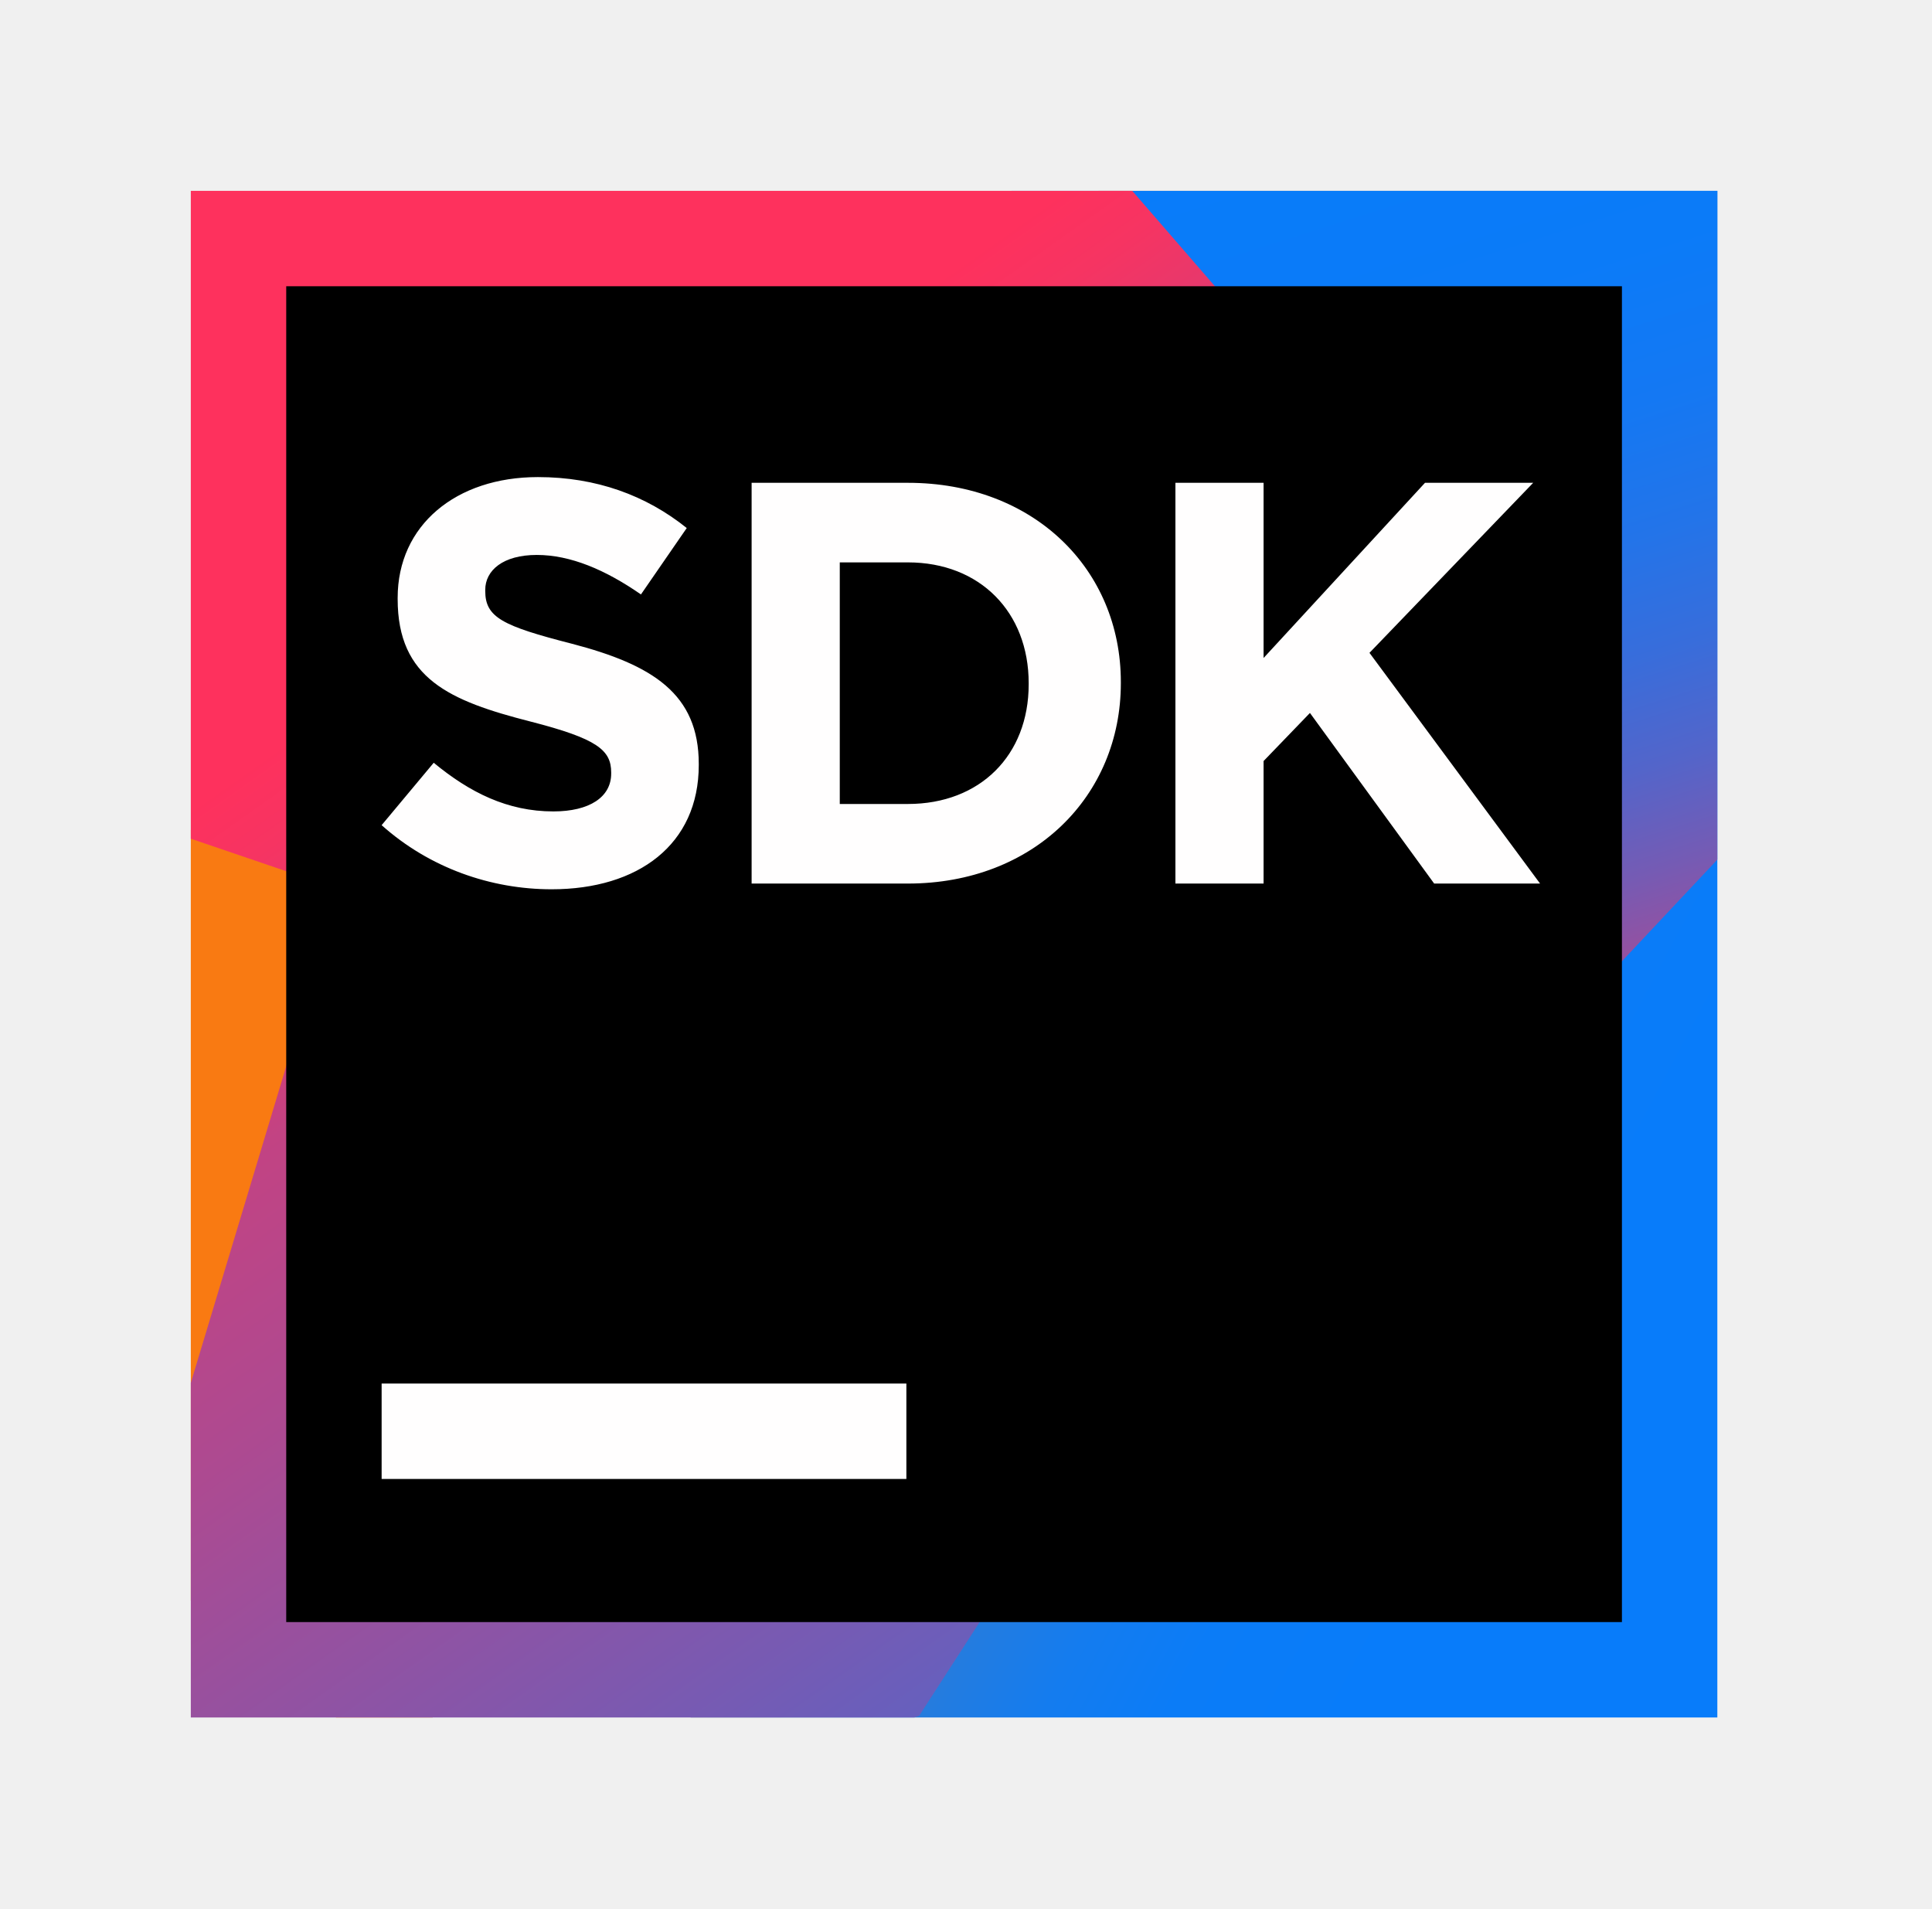
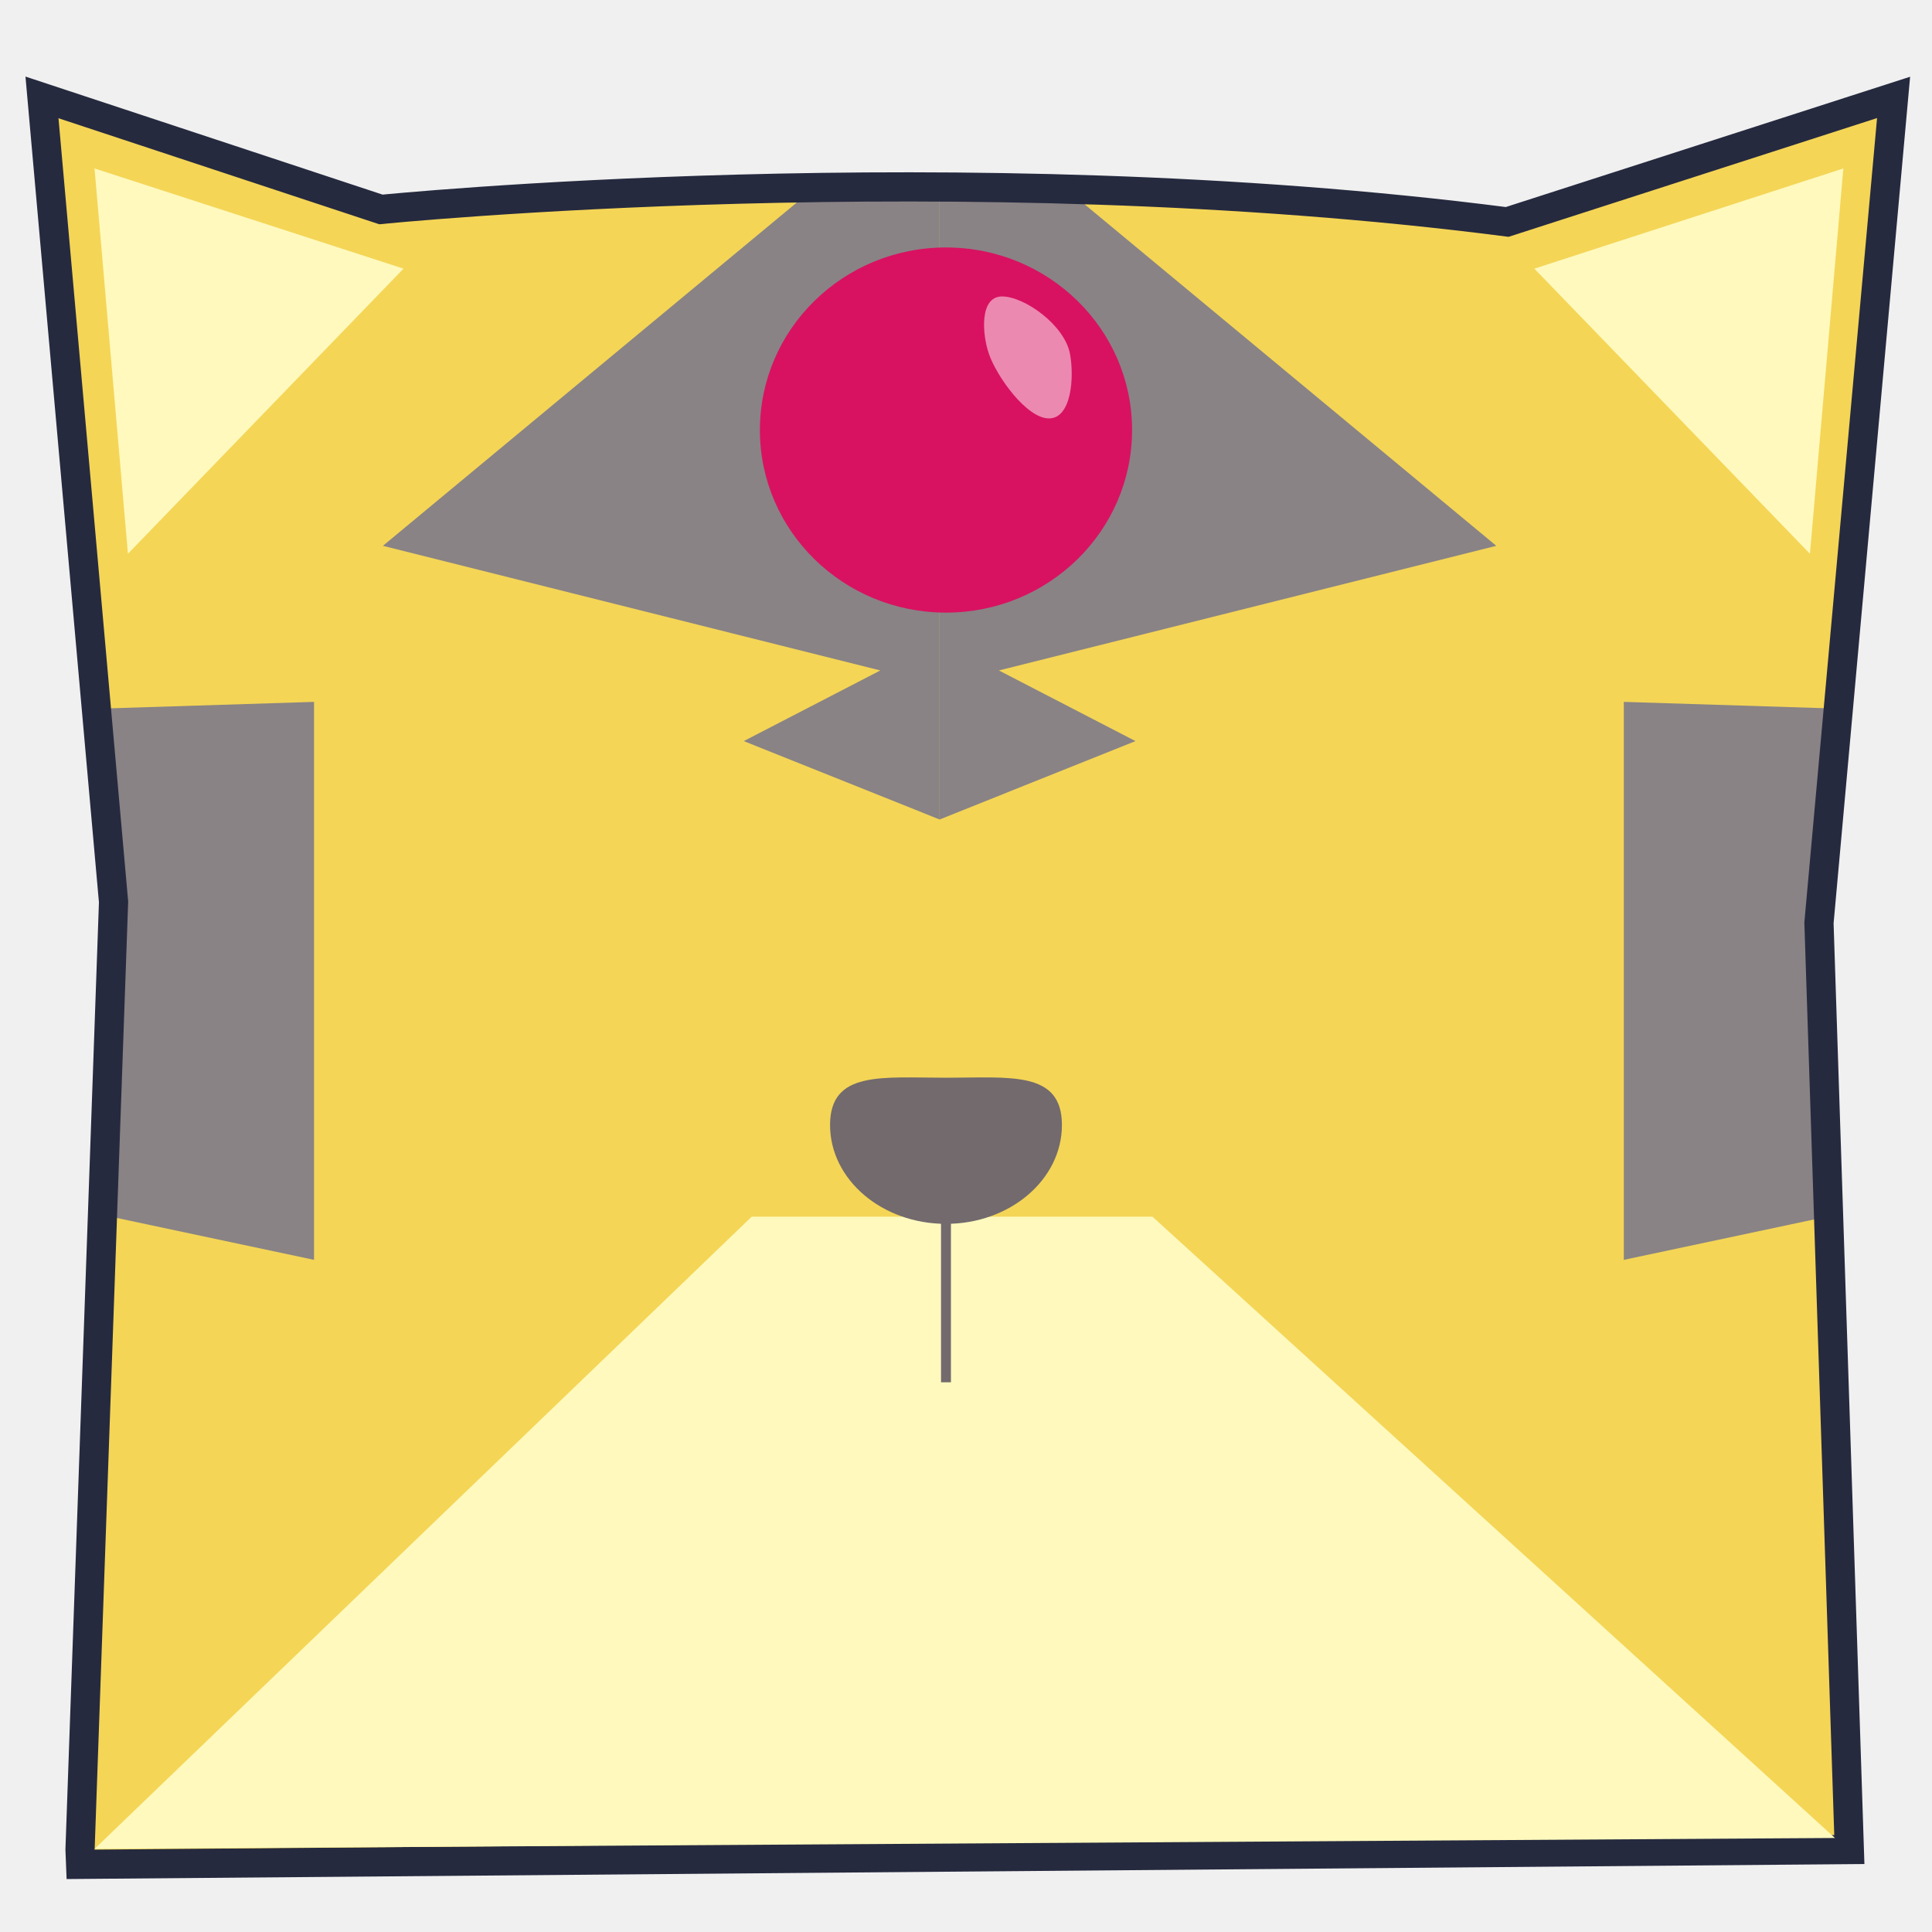
- <svg xmlns="http://www.w3.org/2000/svg" width="81" height="80" viewBox="0 0 81 80">
-   <defs>
-     <linearGradient id="pluginsdk_80-a" x1="-.031%" x2="100.053%" y1="49.963%" y2="49.963%">
-       <stop offset="25.81%" stop-color="#F97A12" />
-       <stop offset="45.91%" stop-color="#B07B58" />
-       <stop offset="72.41%" stop-color="#577BAE" />
-       <stop offset="91.05%" stop-color="#1E7CE5" />
-       <stop offset="100%" stop-color="#087CFA" />
-     </linearGradient>
-     <linearGradient id="pluginsdk_80-b" x1="27.55%" x2="82.223%" y1="34.514%" y2="77.605%">
-       <stop offset="0%" stop-color="#F97A12" />
-       <stop offset="7.18%" stop-color="#CB7A3E" />
-       <stop offset="15.41%" stop-color="#9E7B6A" />
-       <stop offset="24.2%" stop-color="#757B91" />
-       <stop offset="33.44%" stop-color="#537BB1" />
-       <stop offset="43.24%" stop-color="#387CCC" />
-       <stop offset="53.81%" stop-color="#237CE0" />
-       <stop offset="65.52%" stop-color="#147CEF" />
-       <stop offset="79.25%" stop-color="#0B7CF7" />
-       <stop offset="100%" stop-color="#087CFA" />
-     </linearGradient>
-     <linearGradient id="pluginsdk_80-c" x1="63.121%" x2="40.793%" y1="97.699%" y2="-6.587%">
-       <stop offset="0%" stop-color="#FE315D" />
-       <stop offset="7.84%" stop-color="#CB417E" />
-       <stop offset="16.01%" stop-color="#9E4E9B" />
-       <stop offset="24.74%" stop-color="#755BB4" />
-       <stop offset="33.92%" stop-color="#5365CA" />
-       <stop offset="43.65%" stop-color="#386DDB" />
-       <stop offset="54.14%" stop-color="#2374E9" />
-       <stop offset="65.76%" stop-color="#1478F3" />
-       <stop offset="79.4%" stop-color="#0B7BF8" />
-       <stop offset="100%" stop-color="#087CFA" />
-     </linearGradient>
-     <linearGradient id="pluginsdk_80-d" x1="25.331%" x2="93.854%" y1="24.119%" y2="132.621%">
-       <stop offset="0%" stop-color="#FE315D" />
-       <stop offset="4.023%" stop-color="#F63462" />
-       <stop offset="10.37%" stop-color="#DF3A71" />
-       <stop offset="16.67%" stop-color="#C24383" />
-       <stop offset="29.12%" stop-color="#AD4A91" />
-       <stop offset="54.98%" stop-color="#755BB4" />
-       <stop offset="91.75%" stop-color="#1D76ED" />
-       <stop offset="100%" stop-color="#087CFA" />
-     </linearGradient>
-   </defs>
-   <g fill="none" fill-rule="evenodd">
-     <g fill-rule="nonzero" transform="translate(8 8)">
-       <path fill="url(#pluginsdk_80-a)" d="M6.088,64 L2.66453526e-15,59.1 L0,26.792 L30,38.67 L10.14,64 L6.088,64 Z" />
-       <path fill="url(#pluginsdk_80-b)" d="M20.952,64 L52.274,31.916 L37.671,0.46 L38.058,1.33226763e-15 L64,0 L64,64 L20.952,64 Z" />
-       <path fill="url(#pluginsdk_80-c)" d="M34.412,0 L64,0 L64,28.037 L49.008,44 L34,0.447 L34.412,0 Z" />
-       <path fill="url(#pluginsdk_80-d)" d="M30.336,64 L0,64 L0,49.971 L6.234,29.283 L0,27.16 L0,0 L39.47,0 L58,21.384 L30.538,63.926 L30.336,64 Z" />
+ <svg xmlns="http://www.w3.org/2000/svg" version="1.1" id="春分" x="0px" y="0px" width="200.014px" height="200.012px" viewBox="538 238 200.014 200.012" enable-background="new 538 238 200.014 200.012" xml:space="preserve">
+   <path fill="#F4D556" d="M547.11,430.235l3.47-98.102l-7.411-83.292l34.27,11.318c0,0,59.832-6.032,116.596,1.291l40.827-12.609  l-7.952,82.664l3.371,98.728l-183.192,1.332L547.11,430.235z" />
+   <path fill="#322F75" d="M273.06,434.496l5.853-126.313l0.728-64.75l62.772,39c0,0,15.25-6.125,48.749,0l61.396-39l0.479,65  l5.396,126.063H273.06z" />
+   <path fill="#F4D556" d="M382.029,308.508c0,8.445-6.847,15.293-15.292,15.293s-15.292-6.848-15.292-15.293  c0-1.861,0.342-2.699,0.965-2.873c2.201-0.607,7.913,7.066,14.494,7.066C375.351,312.703,382.029,300.064,382.029,308.508z" />
+   <path fill="#FFDE52" d="M7.052,433.188l7.695-126.467l-1.117-64.6l51.942,40.547c0,0,28.388-7.742,69.353,0.453l51.625-41  l-2.278,64.496l8.153,126.568L7.052,433.188L7.052,433.188z" />
+   <path fill="#FFF9BD" d="M546.118,189.714l7.756-119.347l-7.112-52.334l54.55,15.345c0,0,32.229-8.345,73.194-0.595l56.095-14.75  l-7.262,52l7.211,119.554L546.118,189.714z" />
+   <g>
+     <path fill="#F4F1E9" d="M7.13,185.84L17.151,7.547l44.97,22.5c0,0,31.625-7.292,72.583,0.083L179.72,8.587l11.838,176.966   L7.13,185.84z" />
+     <path fill="#E58B48" d="M62.036,32.891v47.906l72.854-0.063V32.359C134.893,32.359,100.646,23.641,62.036,32.891z" />
+     <path fill="#979495" d="M97.286,28.047v52.75l37.604-0.063V31.092C134.893,31.092,119.671,28.297,97.286,28.047z" />
+     <path fill="none" stroke="#726A6D" stroke-width="2.544" stroke-miterlimit="10" d="M7.13,187.34L18.056,9.297l44.063,22.25   c0,0,31.625-7.292,72.583,0.083l44.563-22.074l12.291,177.496L7.13,187.34z" />
+     <path fill="none" stroke="#000000" stroke-width="2.544" stroke-miterlimit="10" d="M55.62,28.463" />
+     <g>
+       <path fill="#726962" d="M53.757,99.457c0,0-7.009-12.356-8.164-17.444C44.437,76.924,30.972,84.951,53.757,99.457z" />
+       <path fill="#726962" d="M50.017,108.422c0,0-9.438-10.621-11.629-15.354C36.194,88.334,24.704,98.994,50.017,108.422z" />
+       <path fill="#726962" d="M47.116,114.889c0,0-12.984-5.767-16.941-9.166C26.22,102.32,20.171,116.781,47.116,114.889z" />
    </g>
-     <g fill-rule="nonzero" transform="translate(12 12)">
-       <rect width="56" height="56" fill="#000" />
-       <rect width="22" height="4" x="4" y="46" fill="#FFFEFE" />
-       <path fill="#FFFEFE" d="M11.128,25.28 C8.584,25.28 6.016,24.392 4,22.592 L6.184,19.976 C7.696,21.224 9.28,22.016 11.2,22.016 C12.712,22.016 13.624,21.416 13.624,20.432 L13.624,20.384 C13.624,19.448 13.048,18.968 10.24,18.248 C6.856,17.384 4.672,16.448 4.672,13.112 L4.672,13.064 C4.672,10.016 7.12,8 10.552,8 C13,8 15.088,8.768 16.792,10.136 L14.872,12.92 C13.384,11.888 11.92,11.264 10.504,11.264 C9.088,11.264 8.344,11.912 8.344,12.728 L8.344,12.776 C8.344,13.88 9.064,14.24 11.968,14.984 C15.376,15.872 17.296,17.096 17.296,20.024 L17.296,20.072 C17.296,23.408 14.752,25.28 11.128,25.28 Z M19.512,25.04 L19.512,8.24 L26.064,8.24 C31.344,8.24 34.992,11.864 34.992,16.592 L34.992,16.64 C34.992,21.368 31.344,25.04 26.064,25.04 L19.512,25.04 Z M26.064,11.576 L23.208,11.576 L23.208,21.704 L26.064,21.704 C29.088,21.704 31.128,19.664 31.128,16.688 L31.128,16.64 C31.128,13.664 29.088,11.576 26.064,11.576 Z M37.28,25.04 L37.28,8.24 L40.976,8.24 L40.976,15.584 L47.744,8.24 L52.28,8.24 L45.416,15.368 L52.568,25.04 L48.128,25.04 L42.92,17.888 L40.976,19.904 L40.976,25.04 L37.28,25.04 Z" />
+     <g>
+       <path fill="#726962" d="M48.014,136.057c0,0-13.975,2.563-19.159,1.979C23.67,137.455,26.826,152.811,48.014,136.057z" />
+       <path fill="#726962" d="M49.586,141.73c0,0-9.711,10.371-14.225,12.987C30.849,157.339,42.522,167.802,49.586,141.73z" />
+     </g>
+     <g>
+       <path fill="#726962" d="M150.598,136.057c0,0,13.973,2.563,19.157,1.979C174.941,137.455,171.784,152.811,150.598,136.057z" />
+       <path fill="#726962" d="M149.023,141.73c0,0,9.711,10.371,14.226,12.987C167.762,157.339,156.088,167.802,149.023,141.73z" />
+     </g>
+     <g>
+       <path fill="#726962" d="M144.854,99.457c0,0,7.01-12.356,8.164-17.444C154.174,76.924,167.639,84.951,144.854,99.457z" />
+       <path fill="#726962" d="M148.594,108.422c0,0,9.438-10.621,11.63-15.354C162.416,88.334,173.906,98.994,148.594,108.422z" />
+       <path fill="#726962" d="M151.494,114.889c0,0,12.983-5.767,16.94-9.166C172.391,102.32,178.439,116.781,151.494,114.889z" />
+     </g>
+     <polygon fill="#F20F4B" points="10.954,164.922 12.287,164.922 190.27,164.922 191.557,187.052 7.13,187.052 8.288,164.922  " />
+     <g>
+       <circle fill="#EFAF11" cx="98.464" cy="174.411" r="18.042" />
+       <circle fill="#726962" cx="98.464" cy="168.464" r="3.542" />
+       <line fill="none" stroke="#716862" stroke-miterlimit="10" x1="98.464" y1="170.797" x2="98.464" y2="188.297" />
    </g>
  </g>
+   <path fill="#F6F5FF" d="M271.743,188.111l11.889-176.314l42.984,21.512c0,0,32.263-7.925,73.229-0.174l44.529-19.115l11.801,173.966  L271.743,188.111z" />
+   <path fill="none" stroke="#726A6D" stroke-width="2.601" stroke-miterlimit="10" d="M271.747,189.682l11.885-177.884l42.984,21.512  c0,0,31.656-7.684,72.625,0.066l45.055-20.516l14.836,176.693L271.747,189.682z" />
+   <path fill="none" stroke="#000000" stroke-width="2.544" stroke-miterlimit="10" d="M320.24,30.963" />
+   <polygon fill="#F4D3C1" points="289.767,22.049 329.168,42.074 285.485,70.36 " />
+   <polygon fill="#F4D3C1" points="553.653,70.781 546.485,17.97 590.933,49.72 " />
+   <polygon fill="#F46D2A" points="285.537,303.379 283.6,249.818 328.954,281.236 " />
+   <polygon fill="#FFF9BD" points="551.244,295.331 547.786,255.438 579.775,265.812 " />
+   <polygon fill="#FFF9BD" points="696.846,265.812 728.836,255.438 725.378,295.331 " />
+   <polygon fill="#F46D2A" points="403.764,281.236 449.119,249.818 447.181,303.379 " />
+   <polygon fill="#424141" points="590.933,49.72 545.174,17.97 601.215,34.501 " />
+   <polygon fill="#F4D3C1" points="721.675,70.303 729.778,17.97 685.058,49.626 " />
+   <polygon fill="#424141" points="685.058,49.626 729.778,18.72 673.652,34.189 " />
+   <polygon fill="#F4D3C1" points="438.806,21.999 399.152,41.516 442.47,70.36 " />
+   <g>
+     <path fill="#726A6D" d="M331.052,79.25c0,0-2.75,10.167,8,9.667c0,0,9.753-2.479,2.836-13.813c0,0-8.252-9.188-27.919-0.438   C313.969,74.667,333.469,72.917,331.052,79.25z" />
+     <path fill="#726A6D" d="M394.618,79.25c0,0,2.75,10.167-8,9.667c0,0-9.753-2.479-2.836-13.813c0,0,8.252-9.188,27.919-0.438   C411.701,74.667,392.201,72.917,394.618,79.25z" />
+   </g>
+   <path fill="#726A6D" d="M373.585,128.697c0,5.229-4.813,9.471-10.75,9.471c-5.938,0-10.75-4.24-10.75-9.471s4.813-4.529,10.75-4.529  C368.771,124.168,373.585,123.467,373.585,128.697z" />
+   <path fill="#3F3F3F" d="M107.297,366.389c0,3.322-3.06,6.021-6.833,6.021c-3.774,0-6.834-2.695-6.834-6.021s3.06-2.879,6.834-2.879  C104.238,363.512,107.297,363.066,107.297,366.389z" />
+   <path fill="none" stroke="#424141" stroke-width="2.601" stroke-miterlimit="10" d="M545.299,189.651l7.919-119.348l-7.278-52.333  l55.183,15.344c0,0,31.705-8,72.674-0.25l55.982-15.094l-7.262,52l8.323,119.683H545.299V189.651z" />
+   <path fill="none" stroke="#000000" stroke-width="2.544" stroke-miterlimit="10" d="M593.792,30.933" />
+   <path fill="#424141" d="M644.048,152.927c-1.568,2.148-3.431,5.666-7.656,5.666c-4.229,0-6.316-3.717-7.655-5.666  c-1.304-1.896,3.427-1.754,7.655-1.754C640.618,151.173,645.421,151.044,644.048,152.927z" />
+   <g>
+     <path fill="none" stroke="#726A6D" stroke-width="1.137" stroke-miterlimit="10" d="M88.656,115.988c0,0,19.419,5.133,0,15.137" />
+     <path fill="none" stroke="#726A6D" stroke-width="1.137" stroke-miterlimit="10" d="M105.916,115.988c0,0-19.418,5.133,0,15.137" />
+   </g>
+   <g>
+     <path fill="#424141" d="M636.4,49.72c0,0-2.334,20.667-7.334,23c0,0,7.335,17.5,7.334,28.833V49.72z" />
+     <path fill="#424141" d="M636.4,49.387c0,0,2.334,20.666,7.334,23c0,0-7.335,17.499-7.334,28.833V49.387z" />
+   </g>
+   <path fill="none" stroke="#424141" stroke-width="2.675" stroke-miterlimit="10" d="M7.589,433.891l7.694-126.467l-1.115-64.598  l51.942,40.547c0,0,28.388-7.742,69.353,0.453l51.625-41l-2.278,64.498l8.153,126.566H7.589L7.589,433.891z" />
+   <path fill="none" stroke="#000000" stroke-width="2.544" stroke-miterlimit="10" d="M56.084,264.777" />
+   <ellipse opacity="0.59" fill="#F20F4B" enable-background="new    " cx="41.505" cy="367.201" rx="22.583" ry="11.875" />
+   <ellipse opacity="0.59" fill="#F20F4B" enable-background="new    " cx="159.423" cy="368.701" rx="22.583" ry="11.875" />
+   <path fill="#3F3F3F" d="M15.796,290.828c0,0,9.438-18.688,33.804-20.344l-35.432-27.658L15.796,290.828z" />
+   <path fill="#3F3F3F" d="M185.602,291.744c0,0-12.72-16.629-37.082-18.287l38.711-30.213L185.602,291.744z" />
+   <path fill="#EF84AF" d="M372.58,376.596c0,3.322-3.059,6.02-6.832,6.02c-3.775,0-6.834-2.693-6.834-6.02s3.059-2.879,6.834-2.879  C369.522,373.717,372.58,373.271,372.58,376.596z" />
+   <g>
+     <polygon fill="#898385" points="577.643,294.507 629.137,307.41 615,314.723 635.275,322.839 635.275,256.661 622.458,257.335  " />
+     <polygon fill="#898385" points="692.906,294.507 641.412,307.41 655.553,314.723 635.275,322.839 635.275,256.661 648.092,257.335    " />
+   </g>
+   <polygon fill="#898385" points="547.786,311.38 570.512,310.664 570.512,368.429 549.761,364.021 549.927,335.451 " />
+   <polygon fill="#898385" points="728.836,311.38 706.108,310.664 706.108,368.429 726.86,364.021 726.694,335.451 " />
+   <path fill="none" stroke="#262A3F" stroke-width="2.675" stroke-miterlimit="10" d="M273.06,433.633l5.853-126.314l0.728-64.75  l62.772,39c0,0,15.25-6.125,48.749,0l61.396-39l0.479,65l5.396,126.064H273.06z" />
+   <path fill="none" stroke="#262A3F" stroke-width="3.023" stroke-miterlimit="10" d="M546.286,429.479l3.47-98.103l-7.41-83.292  l35.092,11.599c0,0,59.832-6.03,116.596,1.293l40.003-12.892l-7.724,85.458l3.143,95.937l-183.109,1.53L546.286,429.479z" />
+   <path fill="none" stroke="#000000" stroke-width="2.544" stroke-miterlimit="10" d="M321.554,264.52" />
+   <g>
+     <line fill="none" stroke="#F4D556" stroke-width="1.081" stroke-miterlimit="10" x1="339.493" y1="371.717" x2="270.144" y2="362.535" />
+     <line fill="none" stroke="#F4D556" stroke-width="1.081" stroke-miterlimit="10" x1="338.566" y1="378.426" x2="268.392" y2="377.885" />
+     <line fill="none" stroke="#F4D556" stroke-width="1.081" stroke-miterlimit="10" x1="339.655" y1="386.143" x2="269.982" y2="393.309" />
+   </g>
+   <g>
+     <line fill="none" stroke="#F4D556" stroke-width="1.081" stroke-miterlimit="10" x1="391.17" y1="371.717" x2="460.519" y2="362.535" />
+     <line fill="none" stroke="#F4D556" stroke-width="1.081" stroke-miterlimit="10" x1="392.097" y1="378.426" x2="462.271" y2="377.885" />
+     <line fill="none" stroke="#F4D556" stroke-width="1.081" stroke-miterlimit="10" x1="391.008" y1="386.143" x2="460.68" y2="393.309" />
+   </g>
+   <polyline fill="#FFF9BD" points="547.786,429.414 615.816,363.963 657.316,363.963 727.971,428.28 " />
+   <g>
+     <path fill="#726A6D" d="M647.937,354.469c0,5.65-5.374,10.233-12.002,10.233c-6.63,0-12.001-4.581-12.001-10.233   c0-5.651,5.372-4.895,12.001-4.895C642.563,349.574,647.937,348.817,647.937,354.469z" />
+     <line fill="none" stroke="#726A6D" stroke-width="1.027" stroke-miterlimit="10" x1="635.934" y1="361.889" x2="635.934" y2="381.104" />
+   </g>
+   <path fill="#726A6D" d="M577.436,259.684" />
+   <ellipse fill="#D81261" cx="635.935" cy="282.521" rx="19.265" ry="18.902" />
+   <path opacity="0.5" fill="#FFFFFF" enable-background="new    " d="M648.775,274.645c0.454,2.452,0.141,6.673-2.179,6.673  c-2.316,0-5.399-4.33-6.213-6.673c-0.735-2.121-0.962-5.954,1.354-5.954C644.056,268.69,648.222,271.647,648.775,274.645z" />
</svg>
